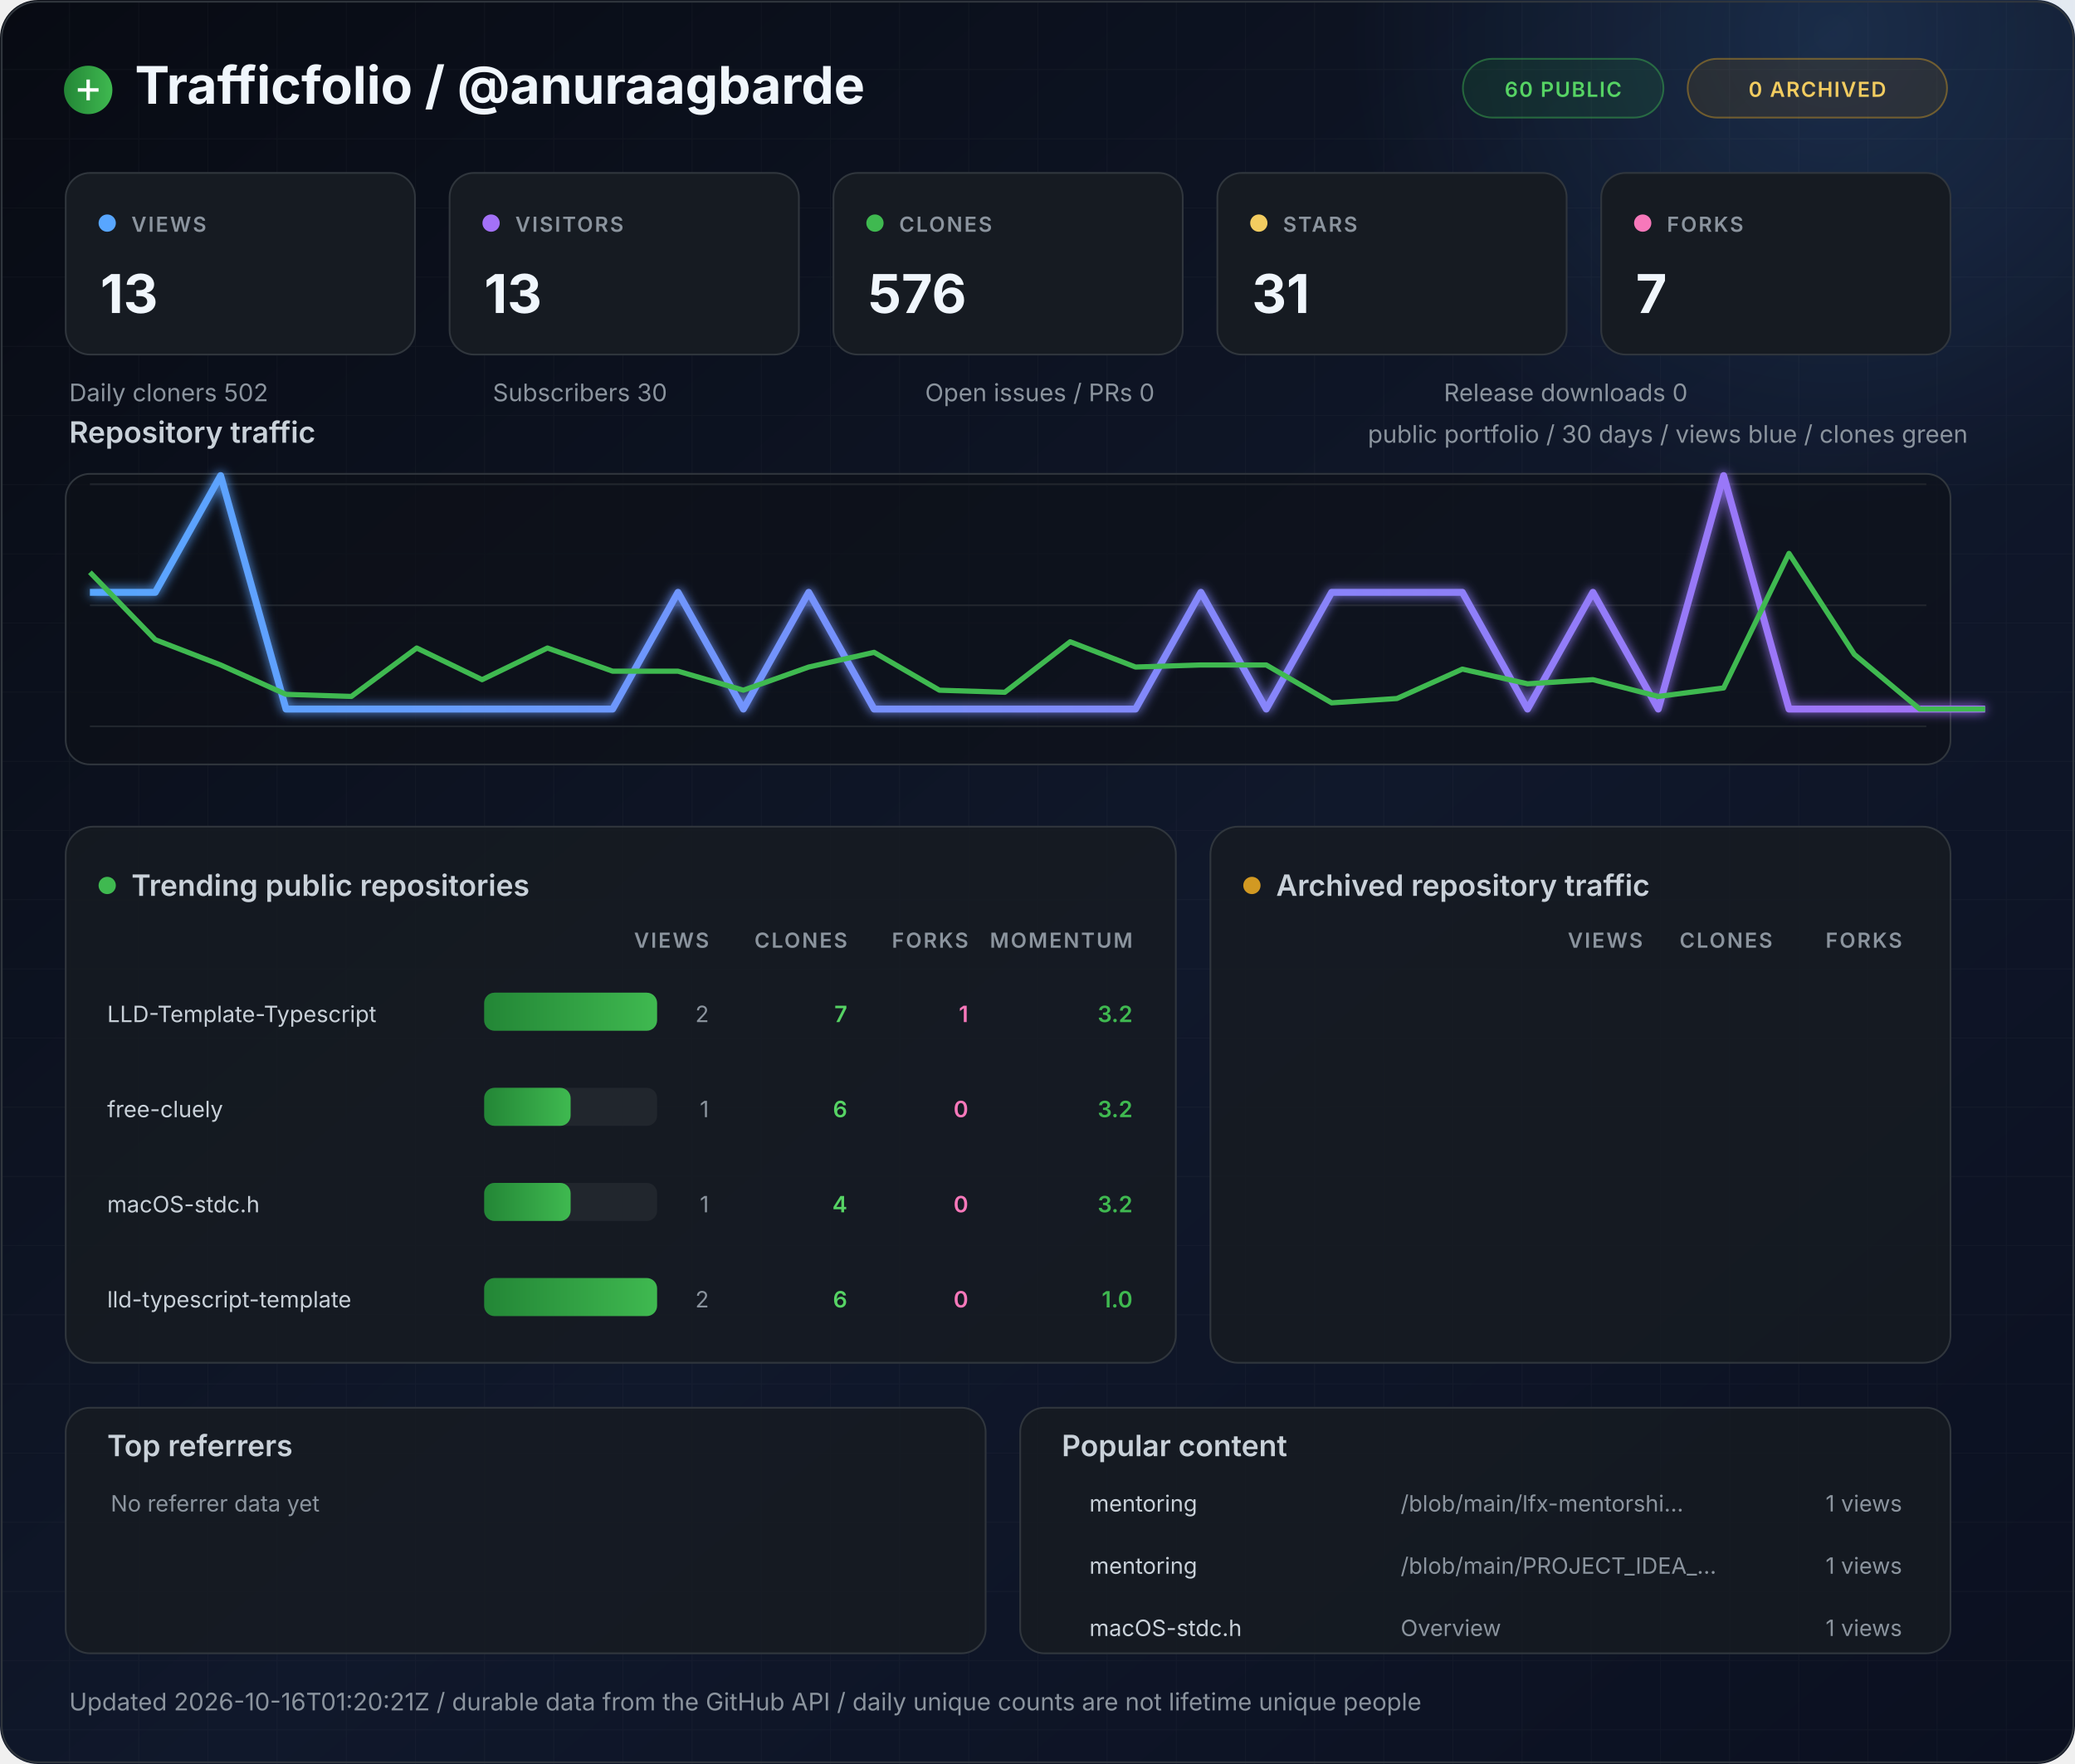
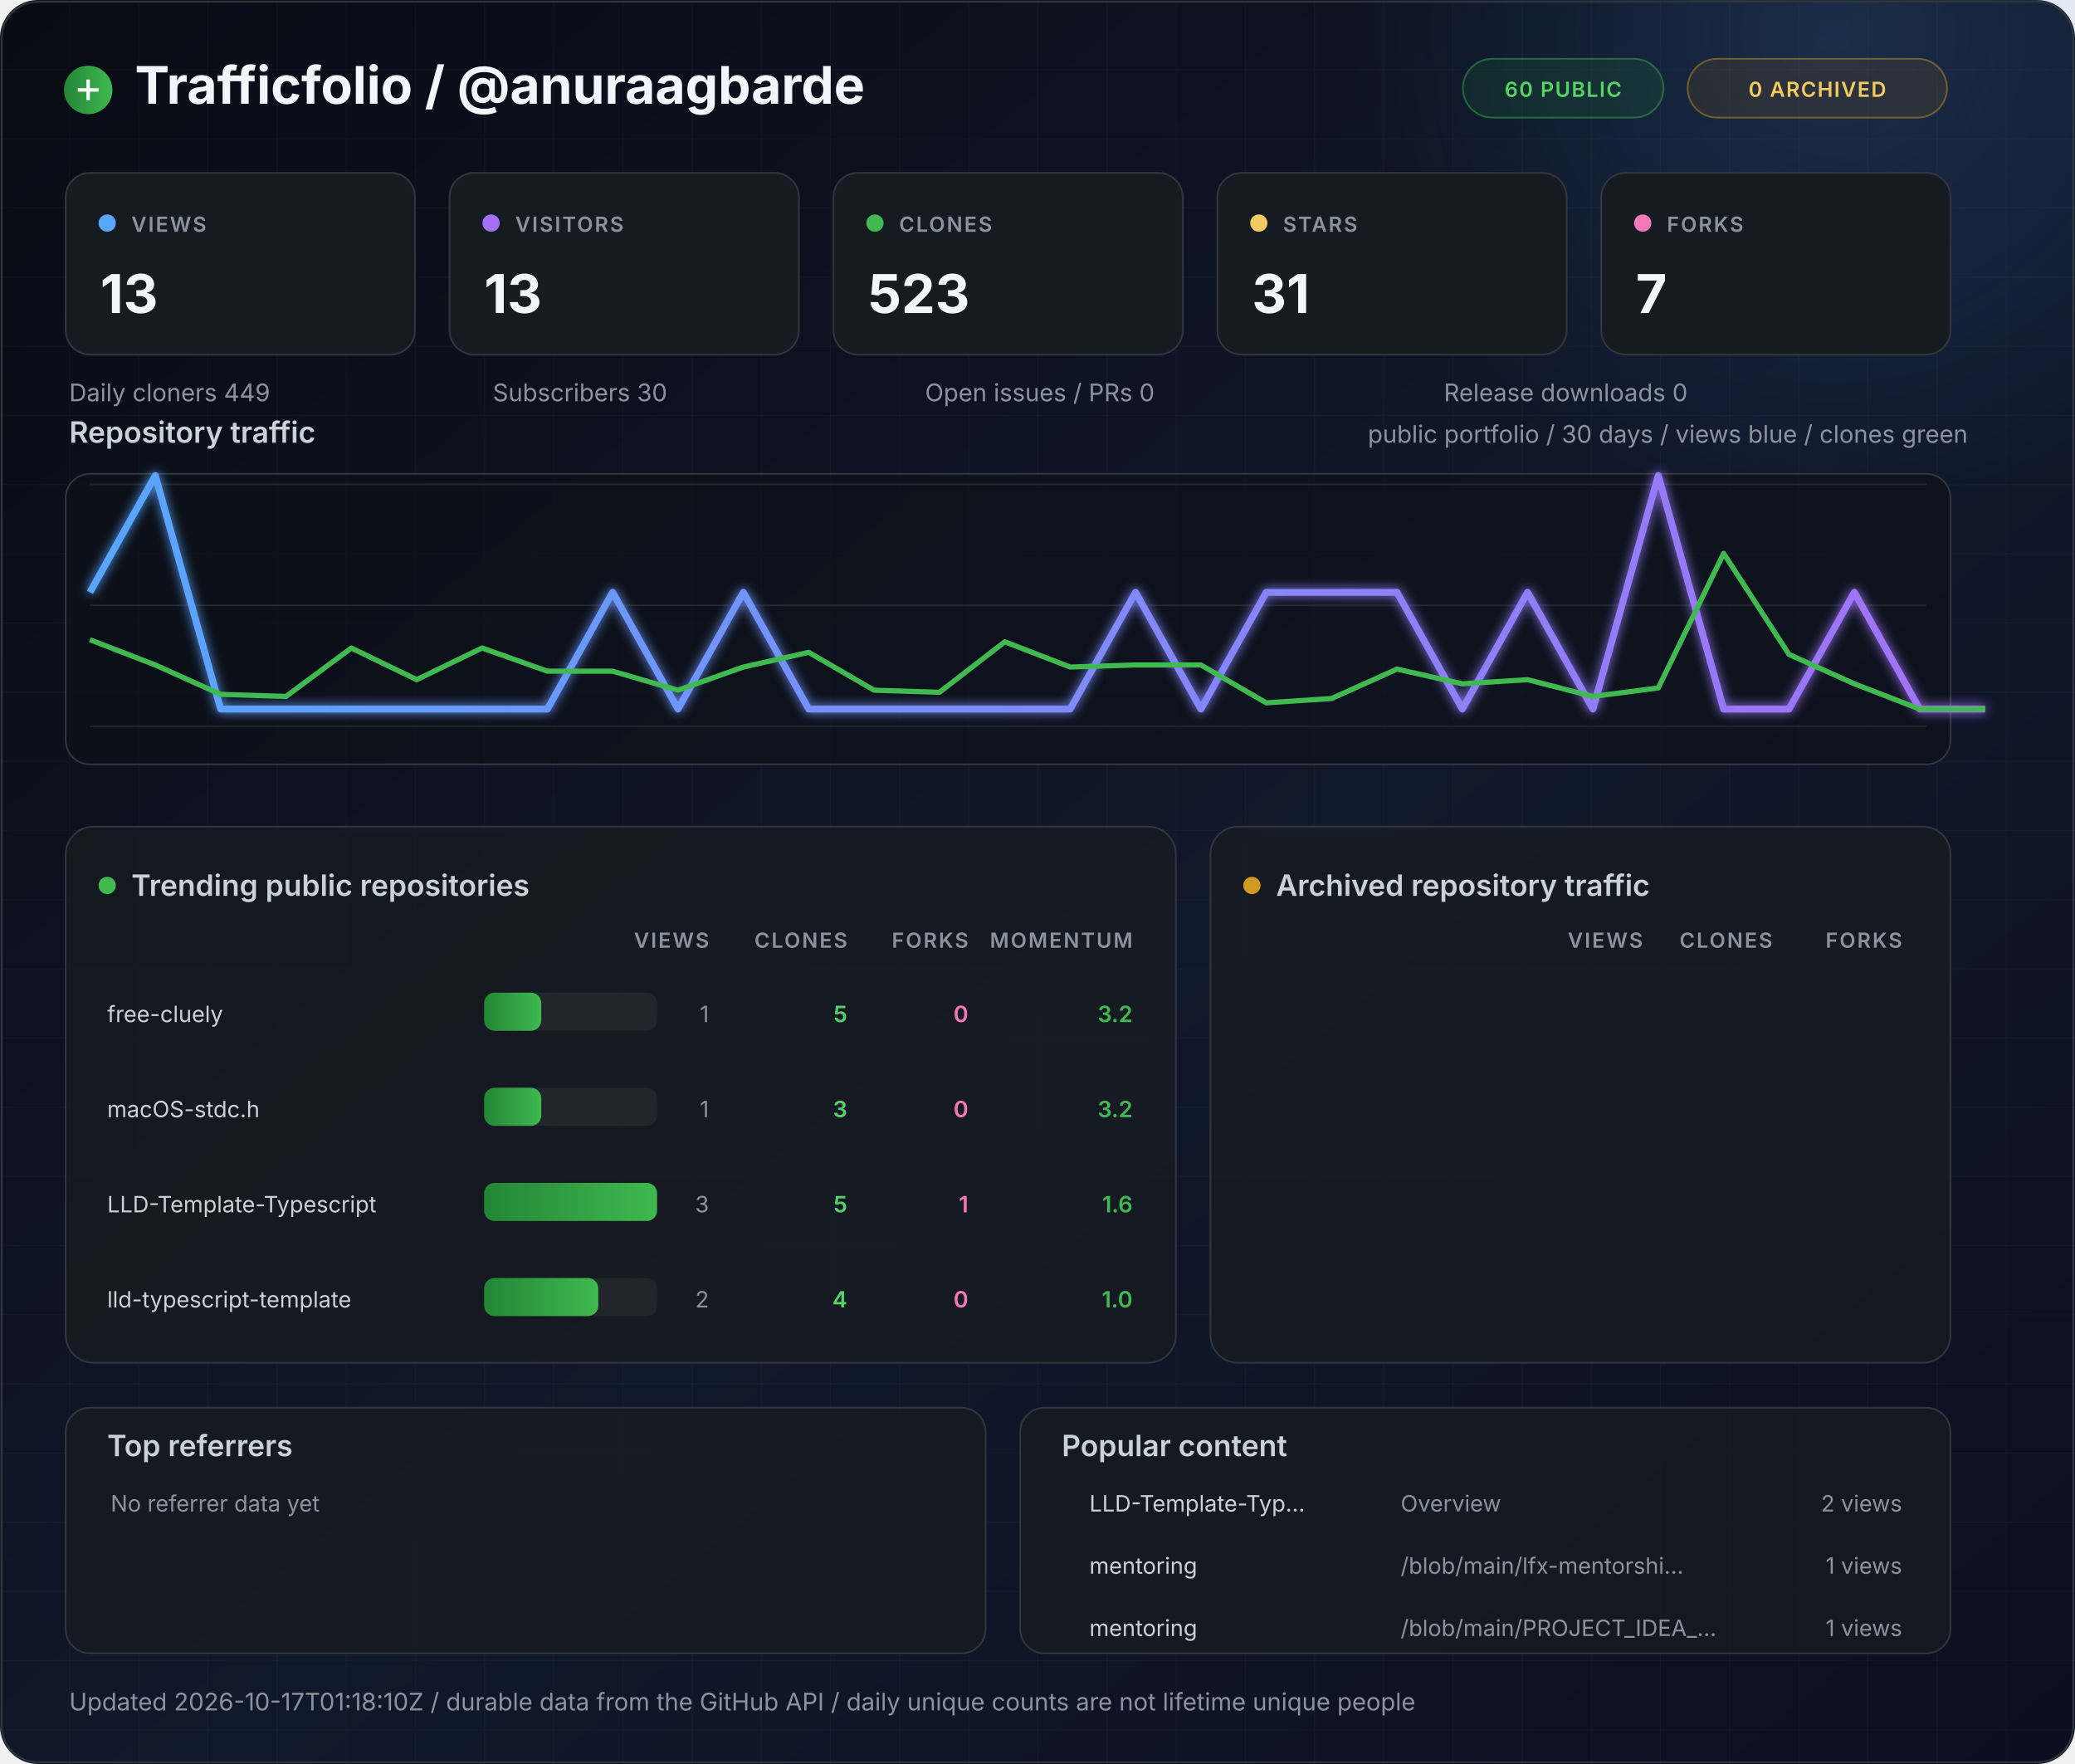
<svg xmlns="http://www.w3.org/2000/svg" width="1200" height="1020" viewBox="0 0 1200 1020" role="img" aria-label="Trafficfolio GitHub analytics dashboard for anuraagbarde">
  <defs>
    <linearGradient id="bg" x1="0" y1="0" x2="1" y2="1">
      <stop stop-color="#080b13" />
      <stop offset=".55" stop-color="#10182b" />
      <stop offset="1" stop-color="#0b1020" />
    </linearGradient>
    <linearGradient id="line" x1="0" y1="0" x2="1" y2="0">
      <stop stop-color="#58a6ff" />
      <stop offset="1" stop-color="#a371f7" />
    </linearGradient>
    <linearGradient id="bar" x1="0" y1="0" x2="1" y2="0">
      <stop stop-color="#238636" />
      <stop offset="1" stop-color="#3fb950" />
    </linearGradient>
    <linearGradient id="archiveBar" x1="0" y1="0" x2="1" y2="0">
      <stop stop-color="#9e6a03" />
      <stop offset="1" stop-color="#f2cc60" />
    </linearGradient>
    <radialGradient id="ambient">
      <stop stop-color="#58a6ff" stop-opacity=".16" />
      <stop offset="1" stop-color="#58a6ff" stop-opacity="0" />
    </radialGradient>
    <pattern id="grid" width="40" height="40" patternUnits="userSpaceOnUse">
      <path d="M40 0H0V40" fill="none" stroke="#ffffff" stroke-opacity=".025" />
    </pattern>
    <filter id="glow">
      <feGaussianBlur stdDeviation="3" result="b" />
      <feMerge>
        <feMergeNode in="b" />
        <feMergeNode in="SourceGraphic" />
      </feMerge>
    </filter>
    <style>
    .title{font:750 30px -apple-system,BlinkMacSystemFont,"Segoe UI",sans-serif;fill:#f0f6fc}
    .subtitle{font:14px -apple-system,BlinkMacSystemFont,"Segoe UI",sans-serif;fill:#8b949e}
    .label{font:600 12px -apple-system,BlinkMacSystemFont,"Segoe UI",sans-serif;fill:#8b949e;letter-spacing:1px}
    .metric{font:700 31px -apple-system,BlinkMacSystemFont,"Segoe UI",sans-serif;fill:#f0f6fc}
    .section{font:600 17px -apple-system,BlinkMacSystemFont,"Segoe UI",sans-serif;fill:#c9d1d9}
    .repo,.value,.trend,.archive,.clone,.fork{font:13px -apple-system,BlinkMacSystemFont,"Segoe UI",sans-serif;fill:#c9d1d9}
    .value{fill:#8b949e} .trend{fill:#3fb950;font-weight:600} .archive{fill:#d29922}
    .clone{fill:#56d364;font-weight:600} .fork{fill:#f778ba;font-weight:600}
    .pill{font:600 12px -apple-system,BlinkMacSystemFont,"Segoe UI",sans-serif;letter-spacing:.7px}
  </style>
  </defs>
  <rect width="1200" height="1020" rx="22" fill="url(#bg)" />
  <rect width="1200" height="1020" rx="22" fill="url(#grid)" />
  <circle cx="1060" cy="20" r="280" fill="url(#ambient)" />
  <rect x="1" y="1" width="1198" height="1018" rx="21" fill="none" stroke="#30363d" />
  <circle cx="51" cy="52" r="14" fill="url(#bar)" />
  <path d="M45 52h12M51 46v12" stroke="#fff" stroke-width="2" />
  <text x="78" y="60" class="title">Trafficfolio / @anuraagbarde</text>
  <rect x="846" y="34" width="116" height="34" rx="17" fill="#238636" fill-opacity=".16" stroke="#3fb950" stroke-opacity=".45" />
  <text x="904" y="56" text-anchor="middle" class="pill" fill="#56d364">60 PUBLIC</text>
  <rect x="976" y="34" width="150" height="34" rx="17" fill="#9e6a03" fill-opacity=".14" stroke="#d29922" stroke-opacity=".45" />
  <text x="1051" y="56" text-anchor="middle" class="pill" fill="#f2cc60">0 ARCHIVED</text>
  <rect x="38" y="100" width="202" height="105" rx="14" fill="#161b22" stroke="#30363d" />
  <circle cx="62" cy="129" r="5" fill="#58a6ff" />
  <text x="76" y="134" class="label">VIEWS</text>
  <text x="58" y="181" class="metric">13</text>
  <rect x="260" y="100" width="202" height="105" rx="14" fill="#161b22" stroke="#30363d" />
  <circle cx="284" cy="129" r="5" fill="#a371f7" />
  <text x="298" y="134" class="label">VISITORS</text>
  <text x="280" y="181" class="metric">13</text>
  <rect x="482" y="100" width="202" height="105" rx="14" fill="#161b22" stroke="#30363d" />
  <circle cx="506" cy="129" r="5" fill="#3fb950" />
  <text x="520" y="134" class="label">CLONES</text>
-   <text x="502" y="181" class="metric">576</text>
+   <text x="502" y="181" class="metric">523</text>
  <rect x="704" y="100" width="202" height="105" rx="14" fill="#161b22" stroke="#30363d" />
  <circle cx="728" cy="129" r="5" fill="#f2cc60" />
  <text x="742" y="134" class="label">STARS</text>
  <text x="724" y="181" class="metric">31</text>
  <rect x="926" y="100" width="202" height="105" rx="14" fill="#161b22" stroke="#30363d" />
  <circle cx="950" cy="129" r="5" fill="#f778ba" />
  <text x="964" y="134" class="label">FORKS</text>
  <text x="946" y="181" class="metric">7</text>
-   <text x="40" y="232" class="subtitle">Daily cloners 502</text>
+   <text x="40" y="232" class="subtitle">Daily cloners 449</text>
  <text x="285" y="232" class="subtitle">Subscribers 30</text>
  <text x="535" y="232" class="subtitle">Open issues / PRs 0</text>
  <text x="835" y="232" class="subtitle">Release downloads 0</text>
  <text x="40" y="256" class="section">Repository traffic</text>
  <text x="1138" y="256" text-anchor="end" class="subtitle">public portfolio / 30 days / views blue / clones green</text>
  <rect x="38" y="274" width="1090" height="168" rx="14" fill="#0d1117" fill-opacity=".62" stroke="#30363d" />
  <line x1="52" y1="420" x2="1114" y2="420" stroke="#21262d" />
  <line x1="52" y1="350" x2="1114" y2="350" stroke="#21262d" />
  <line x1="52" y1="280" x2="1114" y2="280" stroke="#21262d" />
-   <polyline points="52.0,342.5 89.8,342.5 127.6,275.0 165.4,410.0 203.2,410.0 241.0,410.0 278.8,410.0 316.6,410.0 354.3,410.0 392.1,342.5 429.9,410.0 467.7,342.5 505.5,410.0 543.3,410.0 581.1,410.0 618.9,410.0 656.7,410.0 694.5,342.5 732.3,410.0 770.1,342.5 807.9,342.5 845.7,342.5 883.4,410.0 921.2,342.5 959.0,410.0 996.8,275.0 1034.6,410.0 1072.4,410.0 1110.2,410.0 1148.0,410.0" fill="none" stroke="url(#line)" stroke-width="4" stroke-linejoin="round" filter="url(#glow)" />
-   <polyline points="52.0,330.9 89.8,369.9 127.6,384.5 165.4,401.5 203.2,402.7 241.0,374.7 278.8,393.0 316.6,374.7 354.3,388.1 392.1,388.1 429.9,399.1 467.7,385.7 505.5,377.2 543.3,399.1 581.1,400.3 618.9,371.1 656.7,385.7 694.5,384.5 732.3,384.5 770.1,406.4 807.9,403.9 845.7,386.9 883.4,395.4 921.2,393.0 959.0,402.7 996.8,397.8 1034.6,320.0 1072.4,378.4 1110.2,410.0 1148.0,410.0" fill="none" stroke="#3fb950" stroke-width="3" stroke-linejoin="round" />
+   <polyline points="52.0,342.5 89.8,275.0 127.6,410.0 165.4,410.0 203.2,410.0 241.0,410.0 278.8,410.0 316.6,410.0 354.3,342.5 392.1,410.0 429.9,342.5 467.7,410.0 505.5,410.0 543.3,410.0 581.1,410.0 618.9,410.0 656.7,342.5 694.5,410.0 732.3,342.5 770.1,342.5 807.9,342.5 845.7,410.0 883.4,342.5 921.2,410.0 959.0,275.0 996.8,410.0 1034.6,410.0 1072.4,342.5 1110.2,410.0 1148.0,410.0" fill="none" stroke="url(#line)" stroke-width="4" stroke-linejoin="round" filter="url(#glow)" />
+   <polyline points="52.0,369.9 89.8,384.5 127.6,401.5 165.4,402.7 203.2,374.7 241.0,393.0 278.8,374.7 316.6,388.1 354.3,388.1 392.1,399.1 429.9,385.7 467.7,377.2 505.5,399.1 543.3,400.3 581.1,371.1 618.9,385.7 656.7,384.5 694.5,384.5 732.3,406.4 770.1,403.9 807.9,386.9 845.7,395.4 883.4,393.0 921.2,402.7 959.0,397.8 996.8,320.0 1034.6,378.4 1072.4,395.4 1110.2,410.0 1148.0,410.0" fill="none" stroke="#3fb950" stroke-width="3" stroke-linejoin="round" />
  <rect x="38" y="478" width="642" height="310" rx="16" fill="#161b22" fill-opacity=".82" stroke="#30363d" />
  <circle cx="62" cy="512" r="5" fill="#3fb950" />
  <text x="76" y="518" class="section">Trending public repositories</text>
  <text x="410" y="548" text-anchor="end" class="label">VIEWS</text>
  <text x="490" y="548" text-anchor="end" class="label">CLONES</text>
  <text x="560" y="548" text-anchor="end" class="label">FORKS</text>
  <text x="655" y="548" text-anchor="end" class="label">MOMENTUM</text>
-   <text x="62" y="591" class="repo">LLD-Template-Typescript</text>
+   <text x="62" y="591" class="repo">free-cluely</text>
  <rect x="280" y="574" width="100" height="22" rx="6" fill="#21262d" />
-   <rect x="280" y="574" width="100" height="22" rx="6" fill="url(#bar)" />
-   <text x="410" y="591" text-anchor="end" class="value">2</text>
-   <text x="490" y="591" text-anchor="end" class="clone">7</text>
-   <text x="560" y="591" text-anchor="end" class="fork">1</text>
+   <rect x="280" y="574" width="33" height="22" rx="6" fill="url(#bar)" />
+   <text x="410" y="591" text-anchor="end" class="value">1</text>
+   <text x="490" y="591" text-anchor="end" class="clone">5</text>
+   <text x="560" y="591" text-anchor="end" class="fork">0</text>
  <text x="655" y="591" text-anchor="end" class="trend">3.2</text>
-   <text x="62" y="646" class="repo">free-cluely</text>
+   <text x="62" y="646" class="repo">macOS-stdc.h</text>
  <rect x="280" y="629" width="100" height="22" rx="6" fill="#21262d" />
-   <rect x="280" y="629" width="50" height="22" rx="6" fill="url(#bar)" />
+   <rect x="280" y="629" width="33" height="22" rx="6" fill="url(#bar)" />
  <text x="410" y="646" text-anchor="end" class="value">1</text>
-   <text x="490" y="646" text-anchor="end" class="clone">6</text>
+   <text x="490" y="646" text-anchor="end" class="clone">3</text>
  <text x="560" y="646" text-anchor="end" class="fork">0</text>
  <text x="655" y="646" text-anchor="end" class="trend">3.2</text>
-   <text x="62" y="701" class="repo">macOS-stdc.h</text>
+   <text x="62" y="701" class="repo">LLD-Template-Typescript</text>
  <rect x="280" y="684" width="100" height="22" rx="6" fill="#21262d" />
-   <rect x="280" y="684" width="50" height="22" rx="6" fill="url(#bar)" />
-   <text x="410" y="701" text-anchor="end" class="value">1</text>
-   <text x="490" y="701" text-anchor="end" class="clone">4</text>
-   <text x="560" y="701" text-anchor="end" class="fork">0</text>
-   <text x="655" y="701" text-anchor="end" class="trend">3.2</text>
+   <rect x="280" y="684" width="100" height="22" rx="6" fill="url(#bar)" />
+   <text x="410" y="701" text-anchor="end" class="value">3</text>
+   <text x="490" y="701" text-anchor="end" class="clone">5</text>
+   <text x="560" y="701" text-anchor="end" class="fork">1</text>
+   <text x="655" y="701" text-anchor="end" class="trend">1.6</text>
  <text x="62" y="756" class="repo">lld-typescript-template</text>
  <rect x="280" y="739" width="100" height="22" rx="6" fill="#21262d" />
-   <rect x="280" y="739" width="100" height="22" rx="6" fill="url(#bar)" />
+   <rect x="280" y="739" width="66" height="22" rx="6" fill="url(#bar)" />
  <text x="410" y="756" text-anchor="end" class="value">2</text>
-   <text x="490" y="756" text-anchor="end" class="clone">6</text>
+   <text x="490" y="756" text-anchor="end" class="clone">4</text>
  <text x="560" y="756" text-anchor="end" class="fork">0</text>
  <text x="655" y="756" text-anchor="end" class="trend">1.0</text>
  <rect x="700" y="478" width="428" height="310" rx="16" fill="#161b22" fill-opacity=".82" stroke="#30363d" />
  <circle cx="724" cy="512" r="5" fill="#d29922" />
  <text x="738" y="518" class="section">Archived repository traffic</text>
  <text x="950" y="548" text-anchor="end" class="label">VIEWS</text>
  <text x="1025" y="548" text-anchor="end" class="label">CLONES</text>
  <text x="1100" y="548" text-anchor="end" class="label">FORKS</text>
  <rect x="38" y="814" width="532" height="142" rx="14" fill="#161b22" fill-opacity=".82" stroke="#30363d" />
  <text x="62" y="842" class="section">Top referrers</text>
  <text x="64" y="874" class="value">No referrer data yet</text>
  <rect x="590" y="814" width="538" height="142" rx="14" fill="#161b22" fill-opacity=".82" stroke="#30363d" />
  <text x="614" y="842" class="section">Popular content</text>
-   <text x="630" y="874" class="repo">mentoring</text>
-   <text x="810" y="874" class="value">/blob/main/lfx-mentorshi...</text>
-   <text x="1100" y="874" text-anchor="end" class="value">1 views</text>
+   <text x="630" y="874" class="repo">LLD-Template-Typ...</text>
+   <text x="810" y="874" class="value">Overview</text>
+   <text x="1100" y="874" text-anchor="end" class="value">2 views</text>
  <text x="630" y="910" class="repo">mentoring</text>
-   <text x="810" y="910" class="value">/blob/main/PROJECT_IDEA_...</text>
+   <text x="810" y="910" class="value">/blob/main/lfx-mentorshi...</text>
  <text x="1100" y="910" text-anchor="end" class="value">1 views</text>
-   <text x="630" y="946" class="repo">macOS-stdc.h</text>
-   <text x="810" y="946" class="value">Overview</text>
+   <text x="630" y="946" class="repo">mentoring</text>
+   <text x="810" y="946" class="value">/blob/main/PROJECT_IDEA_...</text>
  <text x="1100" y="946" text-anchor="end" class="value">1 views</text>
-   <text x="40" y="989" class="subtitle">Updated 2026-10-16T01:20:21Z / durable data from the GitHub API / daily unique counts are not lifetime unique people</text>
+   <text x="40" y="989" class="subtitle">Updated 2026-10-17T01:18:10Z / durable data from the GitHub API / daily unique counts are not lifetime unique people</text>
</svg>
